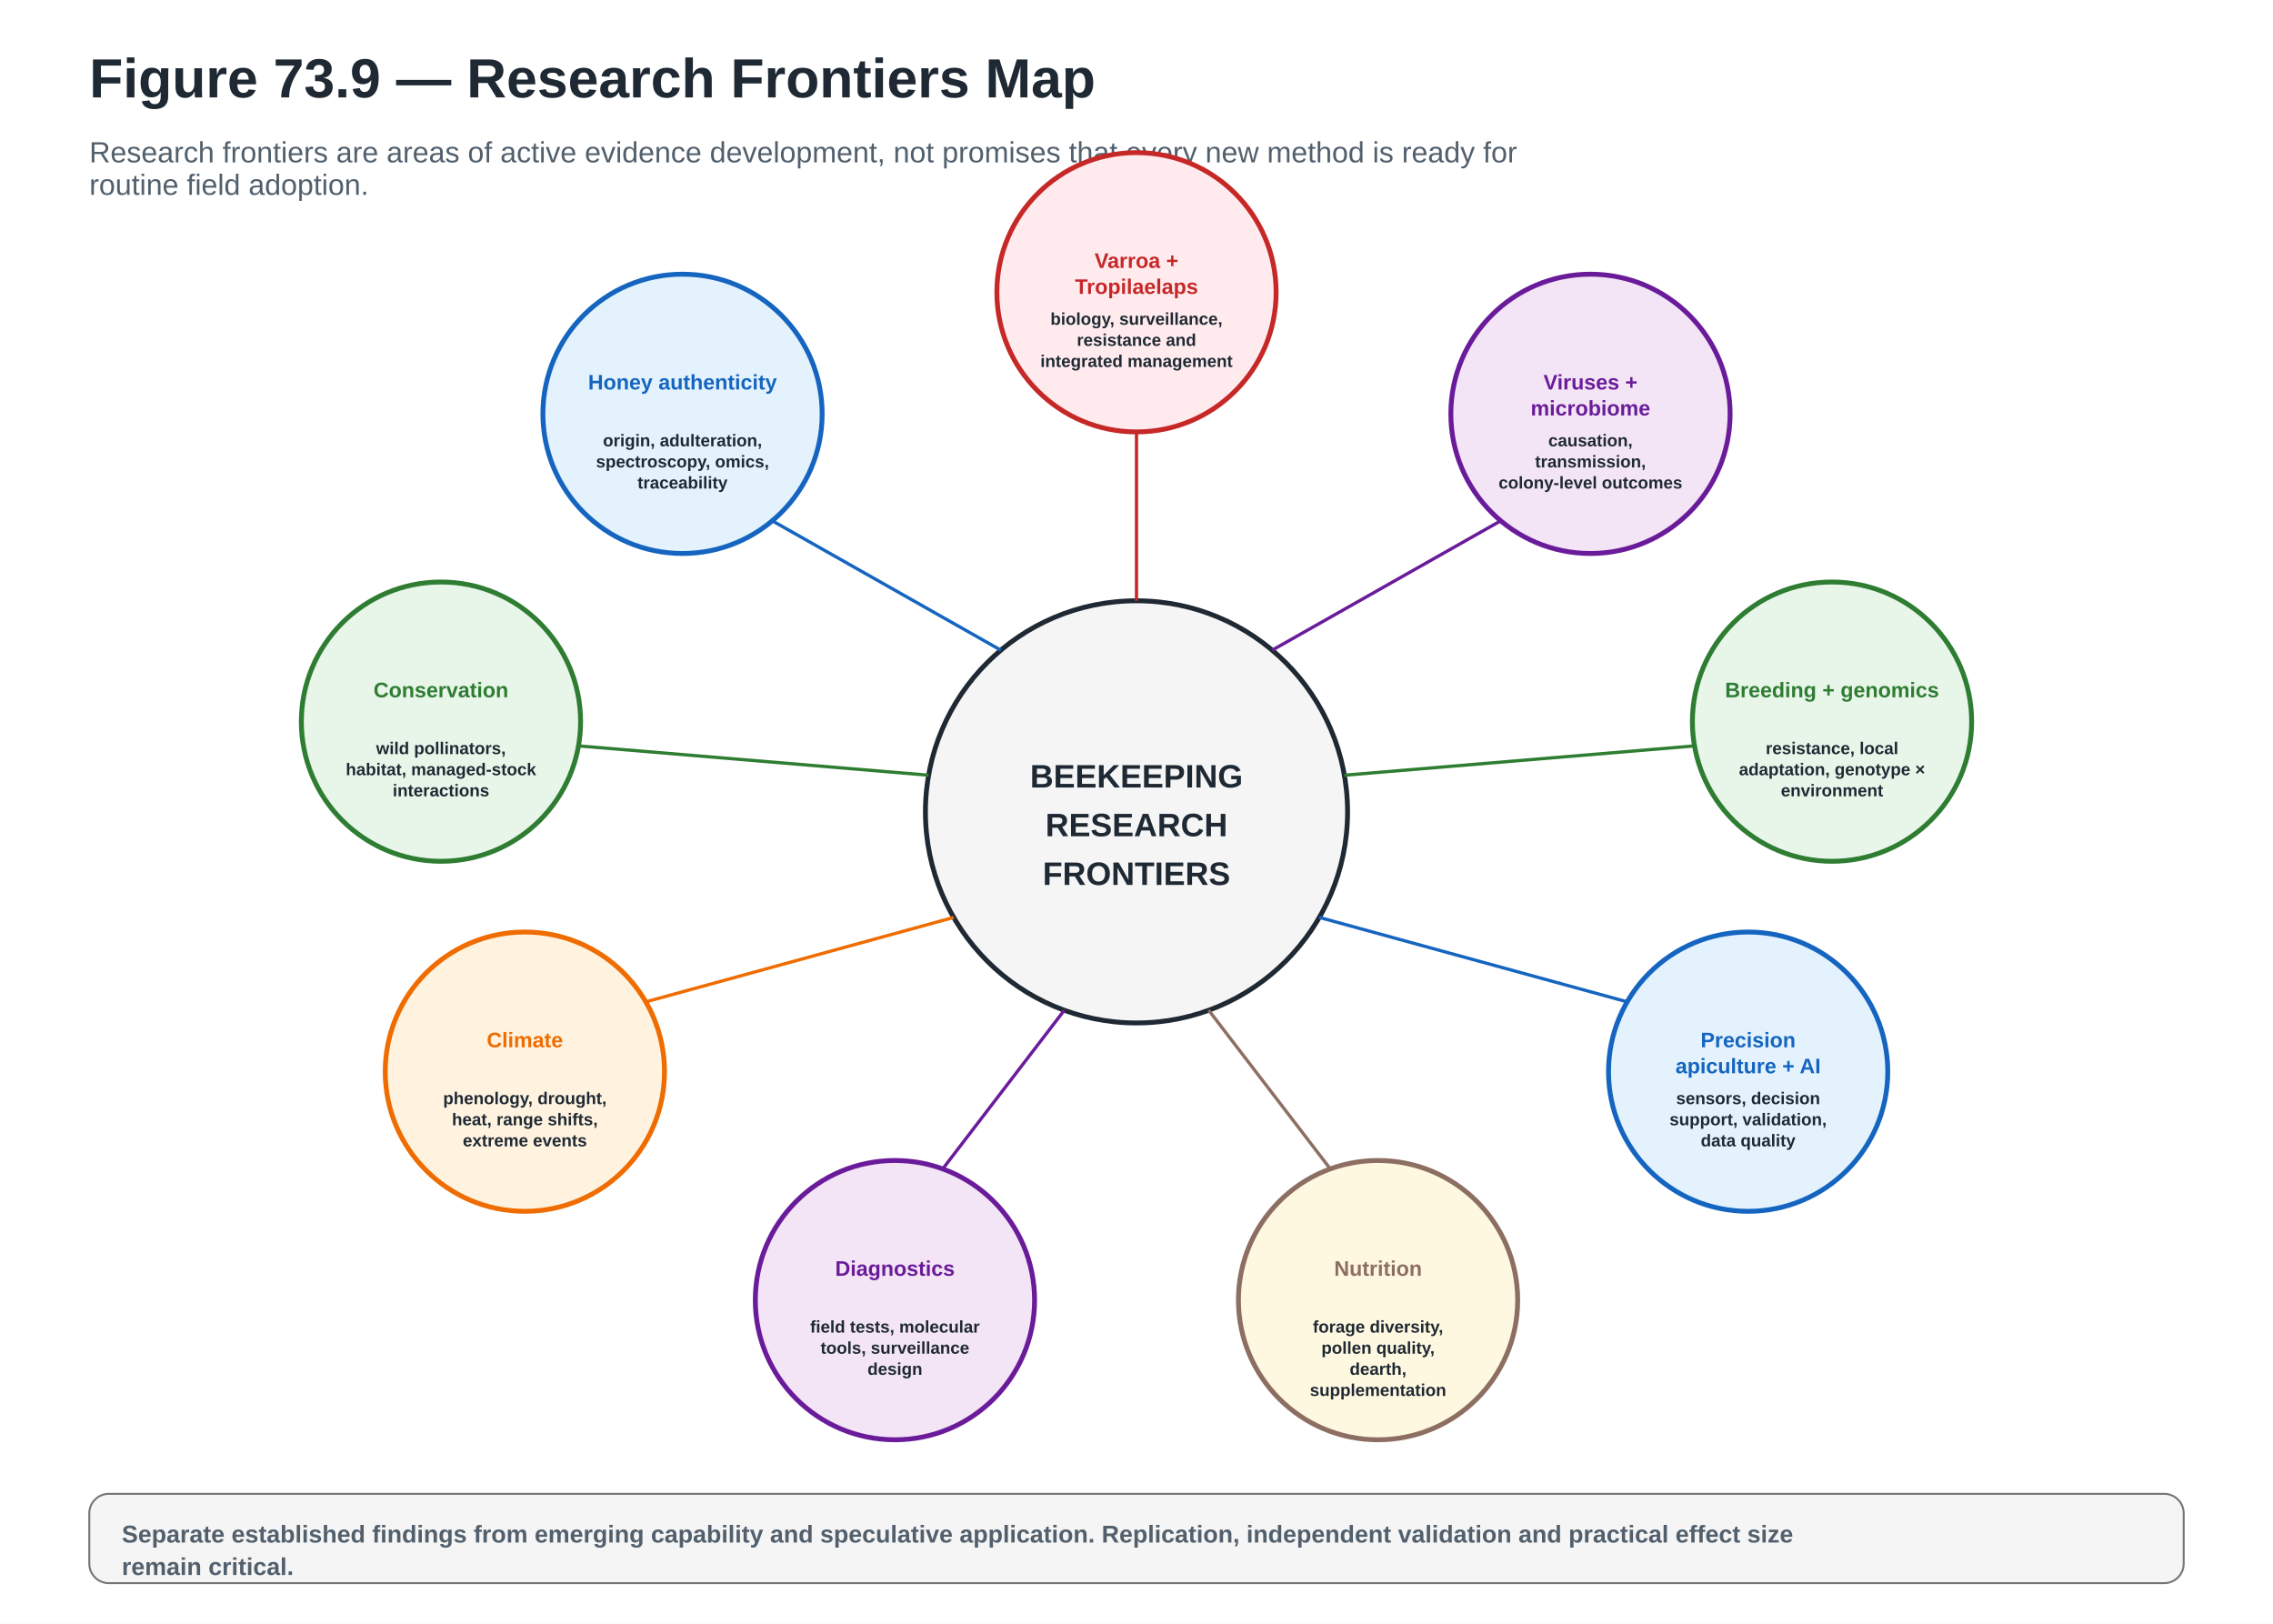
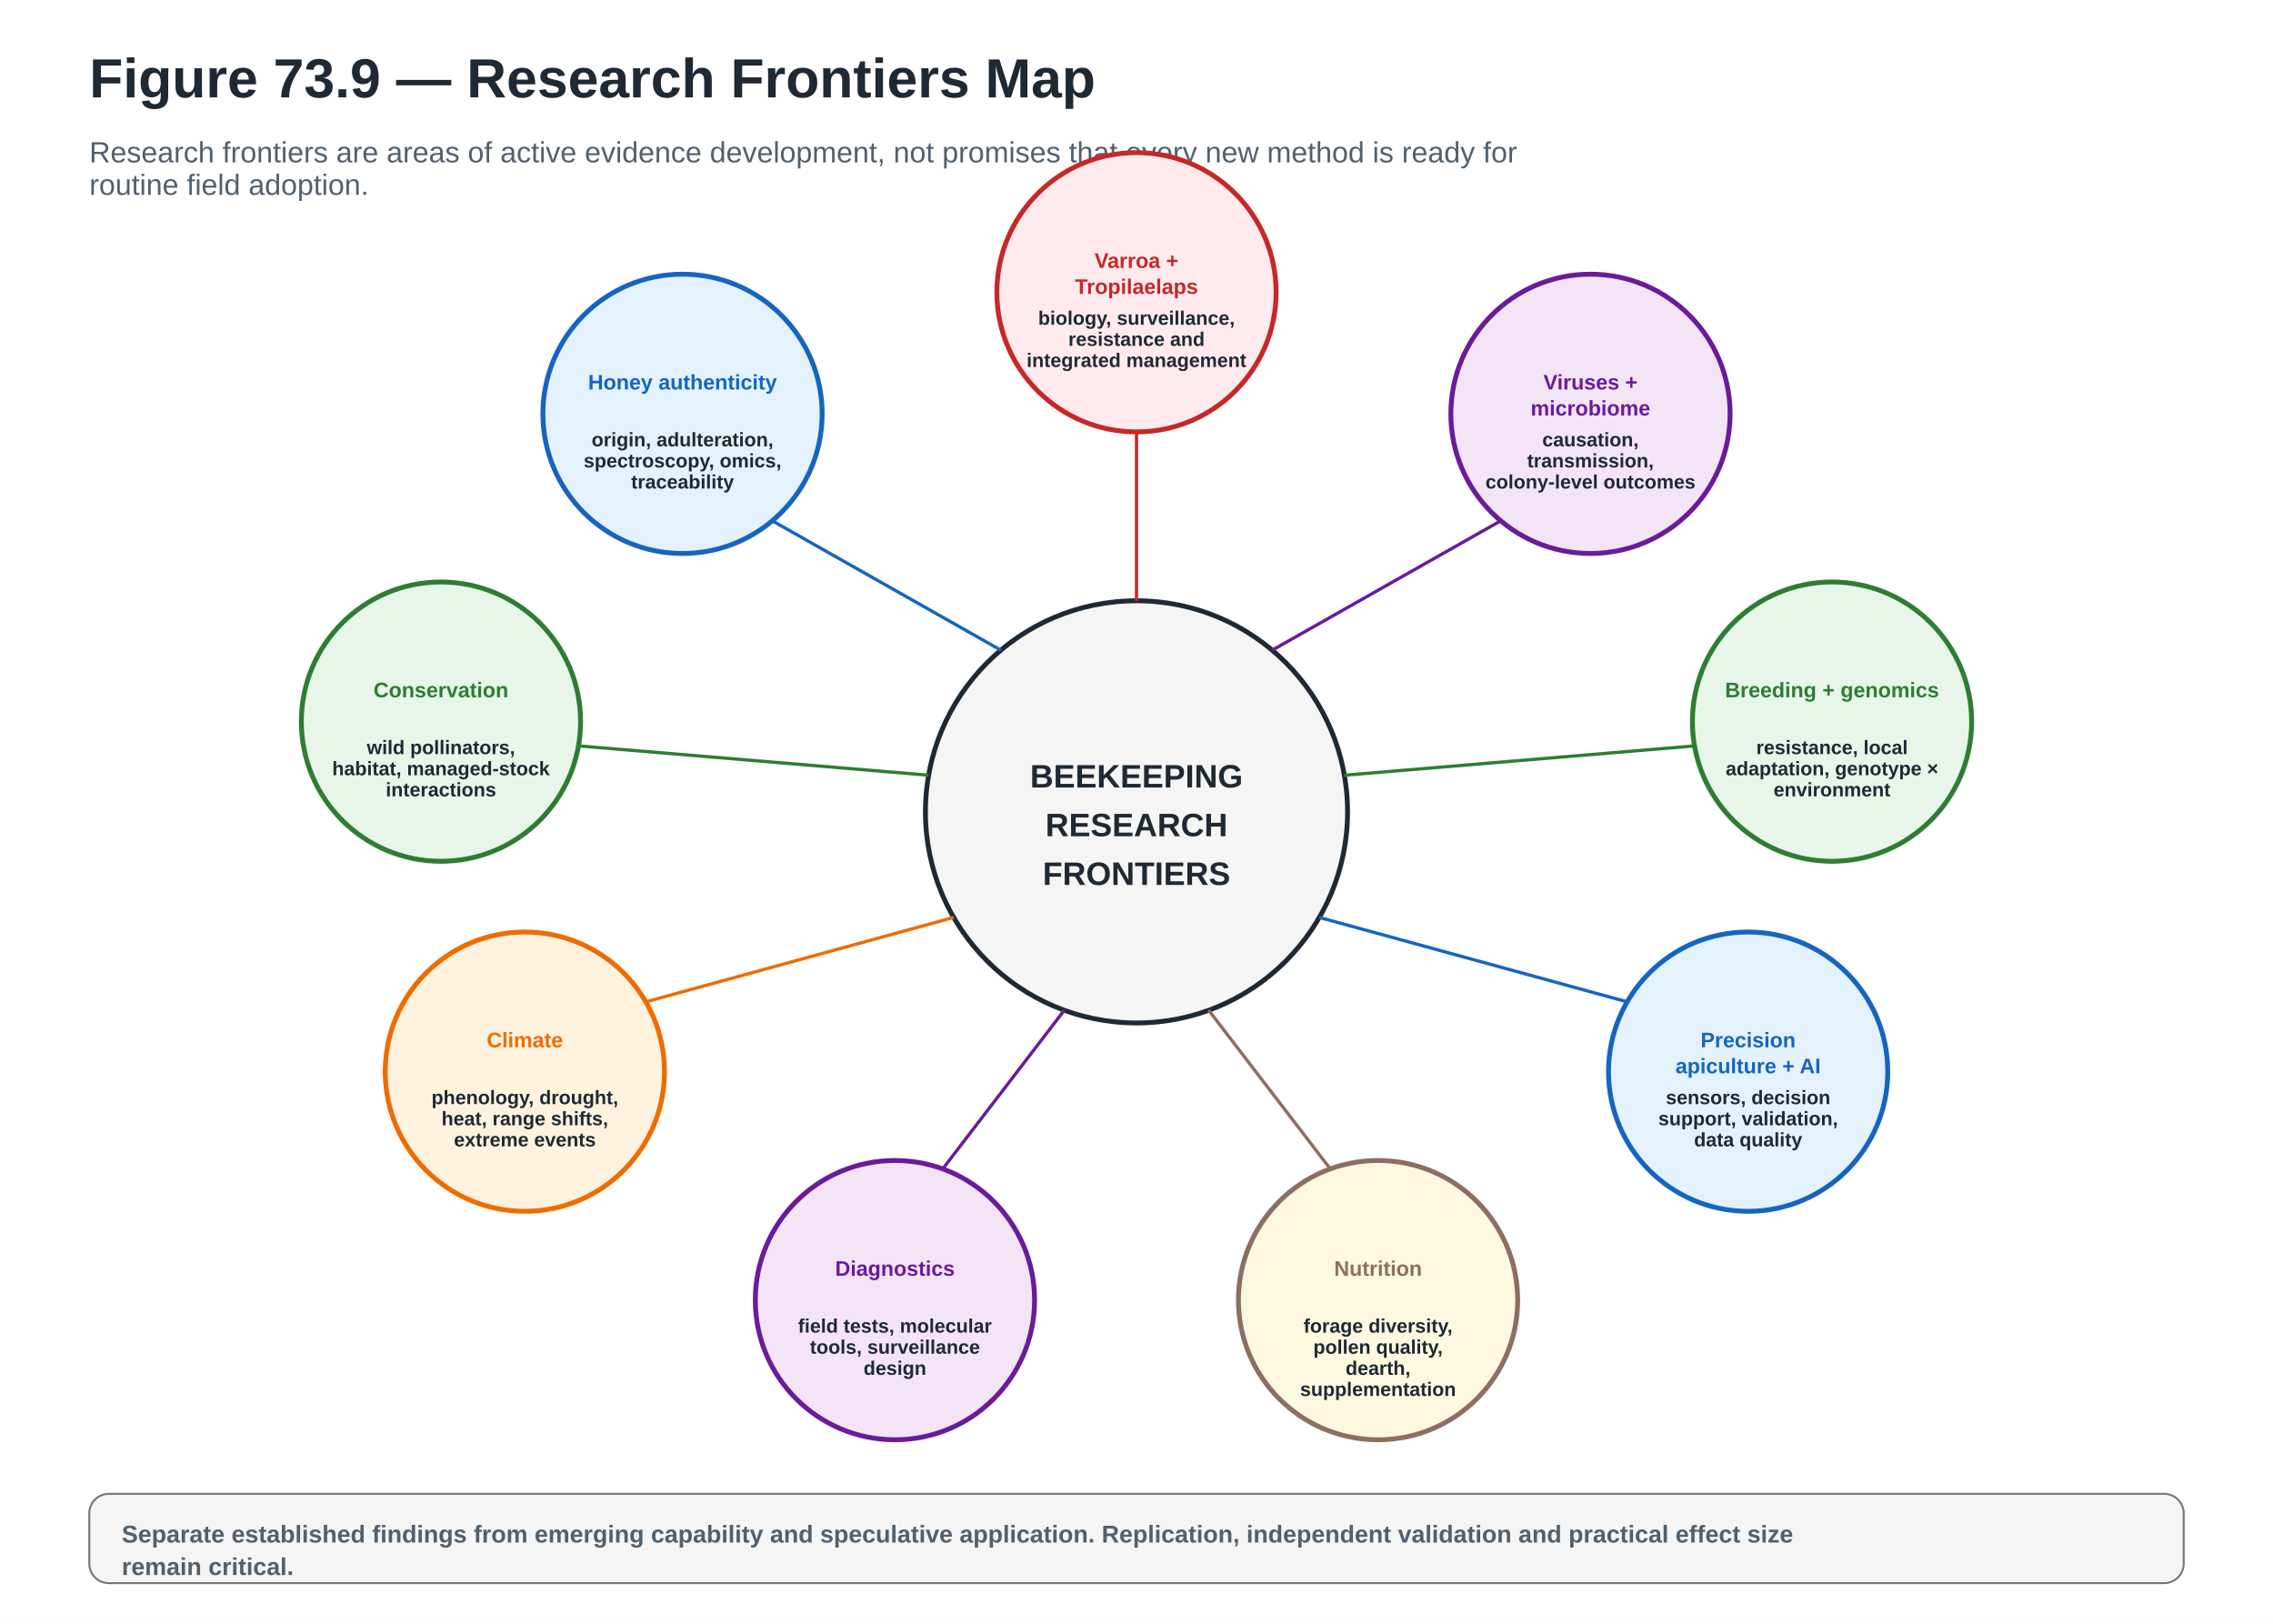
<svg xmlns="http://www.w3.org/2000/svg" width="1400" height="1000" viewBox="0 0 1400 1000" role="img" aria-labelledby="title desc" data-visual-system="PBH-v1" data-canvas-profile="landscape-standard" preserveAspectRatio="xMidYMid meet" data-reconciliation-pass="02">
  <defs>
    <marker id="ab" markerWidth="10" markerHeight="10" refX="8" refY="3" orient="auto">
      <path d="M0,0 L0,6 L9,3 z" fill="#1565C0" />
    </marker>
    <marker id="ag" markerWidth="10" markerHeight="10" refX="8" refY="3" orient="auto">
      <path d="M0,0 L0,6 L9,3 z" fill="#2E7D32" />
    </marker>
    <marker id="ao" markerWidth="10" markerHeight="10" refX="8" refY="3" orient="auto">
      <path d="M0,0 L0,6 L9,3 z" fill="#EF6C00" />
    </marker>
    <marker id="ar" markerWidth="10" markerHeight="10" refX="8" refY="3" orient="auto">
      <path d="M0,0 L0,6 L9,3 z" fill="#C62828" />
    </marker>
    <marker id="ap" markerWidth="10" markerHeight="10" refX="8" refY="3" orient="auto">
      <path d="M0,0 L0,6 L9,3 z" fill="#6A1B9A" />
    </marker>
  </defs>
  <rect width="1400" height="1000" fill="#FFFFFF" />
  <text x="55" y="60" font-family="Arial,Helvetica,sans-serif" font-size="34" font-weight="700" fill="#1F2933" text-anchor="start">Figure 73.9 — Research Frontiers Map</text>
  <text x="55" y="100" font-family="Arial,Helvetica,sans-serif" font-size="18" font-weight="400" fill="#52606D" text-anchor="start">Research frontiers are areas of active evidence development, not promises that every new method is ready for</text>
  <text x="55" y="120" font-family="Arial,Helvetica,sans-serif" font-size="18" font-weight="400" fill="#52606D" text-anchor="start">routine field adoption.</text>
  <circle cx="700" cy="500" r="130" fill="#F5F5F5" stroke="#1F2933" stroke-width="3" />
  <text x="700" y="485" font-family="Arial,Helvetica,sans-serif" font-size="20" font-weight="800" fill="#1F2933" text-anchor="middle">BEEKEEPING</text>
  <text x="700" y="515" font-family="Arial,Helvetica,sans-serif" font-size="20" font-weight="800" fill="#1F2933" text-anchor="middle">RESEARCH</text>
  <text x="700" y="545" font-family="Arial,Helvetica,sans-serif" font-size="20" font-weight="800" fill="#1F2933" text-anchor="middle">FRONTIERS</text>
  <circle cx="700" cy="180" r="86" fill="#FFEBEE" stroke="#C62828" stroke-width="3" />
  <text x="700" y="165" font-family="Arial,Helvetica,sans-serif" font-size="13" font-weight="800" fill="#C62828" text-anchor="middle">Varroa +</text>
  <text x="700" y="181" font-family="Arial,Helvetica,sans-serif" font-size="13" font-weight="800" fill="#C62828" text-anchor="middle">Tropilaelaps</text>
-   <text x="700" y="200" font-family="Arial,Helvetica,sans-serif" font-size="10.5" font-weight="600" fill="#1F2933" text-anchor="middle">biology, surveillance,</text>
-   <text x="700" y="213" font-family="Arial,Helvetica,sans-serif" font-size="10.5" font-weight="600" fill="#1F2933" text-anchor="middle">resistance and</text>
-   <text x="700" y="226" font-family="Arial,Helvetica,sans-serif" font-size="10.5" font-weight="600" fill="#1F2933" text-anchor="middle">integrated management</text>
+   <text x="700" y="200" font-family="Arial,Helvetica,sans-serif" font-size="12" font-weight="600" fill="#1F2933" text-anchor="middle">biology, surveillance,</text>
+   <text x="700" y="213" font-family="Arial,Helvetica,sans-serif" font-size="12" font-weight="600" fill="#1F2933" text-anchor="middle">resistance and</text>
+   <text x="700" y="226" font-family="Arial,Helvetica,sans-serif" font-size="12" font-weight="600" fill="#1F2933" text-anchor="middle">integrated management</text>
  <line x1="700" y1="370" x2="700" y2="266" stroke="#C62828" stroke-width="2" />
  <circle cx="979.613" cy="254.866" r="86" fill="#F3E5F5" stroke="#6A1B9A" stroke-width="3" />
  <text x="979.613" y="239.866" font-family="Arial,Helvetica,sans-serif" font-size="13" font-weight="800" fill="#6A1B9A" text-anchor="middle">Viruses +</text>
  <text x="979.613" y="255.866" font-family="Arial,Helvetica,sans-serif" font-size="13" font-weight="800" fill="#6A1B9A" text-anchor="middle">microbiome</text>
-   <text x="979.613" y="274.866" font-family="Arial,Helvetica,sans-serif" font-size="10.5" font-weight="600" fill="#1F2933" text-anchor="middle">causation,</text>
-   <text x="979.613" y="287.866" font-family="Arial,Helvetica,sans-serif" font-size="10.5" font-weight="600" fill="#1F2933" text-anchor="middle">transmission,</text>
-   <text x="979.613" y="300.866" font-family="Arial,Helvetica,sans-serif" font-size="10.5" font-weight="600" fill="#1F2933" text-anchor="middle">colony-level outcomes</text>
+   <text x="979.613" y="274.866" font-family="Arial,Helvetica,sans-serif" font-size="12" font-weight="600" fill="#1F2933" text-anchor="middle">causation,</text>
+   <text x="979.613" y="287.866" font-family="Arial,Helvetica,sans-serif" font-size="12" font-weight="600" fill="#1F2933" text-anchor="middle">transmission,</text>
+   <text x="979.613" y="300.866" font-family="Arial,Helvetica,sans-serif" font-size="12" font-weight="600" fill="#1F2933" text-anchor="middle">colony-level outcomes</text>
  <line x1="783.562" y1="400.414" x2="924.333" y2="320.746" stroke="#6A1B9A" stroke-width="2" />
  <circle cx="1128.391" cy="444.433" r="86" fill="#E8F5E9" stroke="#2E7D32" stroke-width="3" />
  <text x="1128.391" y="429.433" font-family="Arial,Helvetica,sans-serif" font-size="13" font-weight="800" fill="#2E7D32" text-anchor="middle">Breeding + genomics</text>
-   <text x="1128.391" y="464.433" font-family="Arial,Helvetica,sans-serif" font-size="10.5" font-weight="600" fill="#1F2933" text-anchor="middle">resistance, local</text>
-   <text x="1128.391" y="477.433" font-family="Arial,Helvetica,sans-serif" font-size="10.5" font-weight="600" fill="#1F2933" text-anchor="middle">adaptation, genotype ×</text>
-   <text x="1128.391" y="490.433" font-family="Arial,Helvetica,sans-serif" font-size="10.5" font-weight="600" fill="#1F2933" text-anchor="middle">environment</text>
+   <text x="1128.391" y="464.433" font-family="Arial,Helvetica,sans-serif" font-size="12" font-weight="600" fill="#1F2933" text-anchor="middle">resistance, local</text>
+   <text x="1128.391" y="477.433" font-family="Arial,Helvetica,sans-serif" font-size="12" font-weight="600" fill="#1F2933" text-anchor="middle">adaptation, genotype ×</text>
+   <text x="1128.391" y="490.433" font-family="Arial,Helvetica,sans-serif" font-size="12" font-weight="600" fill="#1F2933" text-anchor="middle">environment</text>
  <line x1="828.025" y1="477.426" x2="1043.698" y2="459.366" stroke="#2E7D32" stroke-width="2" />
  <circle cx="1076.721" cy="660" r="86" fill="#E3F2FD" stroke="#1565C0" stroke-width="3" />
  <text x="1076.721" y="645" font-family="Arial,Helvetica,sans-serif" font-size="13" font-weight="800" fill="#1565C0" text-anchor="middle">Precision</text>
  <text x="1076.721" y="661" font-family="Arial,Helvetica,sans-serif" font-size="13" font-weight="800" fill="#1565C0" text-anchor="middle">apiculture + AI</text>
-   <text x="1076.721" y="680" font-family="Arial,Helvetica,sans-serif" font-size="10.5" font-weight="600" fill="#1F2933" text-anchor="middle">sensors, decision</text>
-   <text x="1076.721" y="693" font-family="Arial,Helvetica,sans-serif" font-size="10.5" font-weight="600" fill="#1F2933" text-anchor="middle">support, validation,</text>
-   <text x="1076.721" y="706" font-family="Arial,Helvetica,sans-serif" font-size="10.5" font-weight="600" fill="#1F2933" text-anchor="middle">data quality</text>
+   <text x="1076.721" y="680" font-family="Arial,Helvetica,sans-serif" font-size="12" font-weight="600" fill="#1F2933" text-anchor="middle">sensors, decision</text>
+   <text x="1076.721" y="693" font-family="Arial,Helvetica,sans-serif" font-size="12" font-weight="600" fill="#1F2933" text-anchor="middle">support, validation,</text>
+   <text x="1076.721" y="706" font-family="Arial,Helvetica,sans-serif" font-size="12" font-weight="600" fill="#1F2933" text-anchor="middle">data quality</text>
  <line x1="812.583" y1="565" x2="1002.243" y2="617" stroke="#1565C0" stroke-width="2" />
  <circle cx="848.779" cy="800.702" r="86" fill="#FFF8E1" stroke="#8D6E63" stroke-width="3" />
  <text x="848.779" y="785.702" font-family="Arial,Helvetica,sans-serif" font-size="13" font-weight="800" fill="#8D6E63" text-anchor="middle">Nutrition</text>
-   <text x="848.779" y="820.702" font-family="Arial,Helvetica,sans-serif" font-size="10.5" font-weight="600" fill="#1F2933" text-anchor="middle">forage diversity,</text>
-   <text x="848.779" y="833.702" font-family="Arial,Helvetica,sans-serif" font-size="10.5" font-weight="600" fill="#1F2933" text-anchor="middle">pollen quality,</text>
-   <text x="848.779" y="846.702" font-family="Arial,Helvetica,sans-serif" font-size="10.5" font-weight="600" fill="#1F2933" text-anchor="middle">dearth,</text>
-   <text x="848.779" y="859.702" font-family="Arial,Helvetica,sans-serif" font-size="10.5" font-weight="600" fill="#1F2933" text-anchor="middle">supplementation</text>
+   <text x="848.779" y="820.702" font-family="Arial,Helvetica,sans-serif" font-size="12" font-weight="600" fill="#1F2933" text-anchor="middle">forage diversity,</text>
+   <text x="848.779" y="833.702" font-family="Arial,Helvetica,sans-serif" font-size="12" font-weight="600" fill="#1F2933" text-anchor="middle">pollen quality,</text>
+   <text x="848.779" y="846.702" font-family="Arial,Helvetica,sans-serif" font-size="12" font-weight="600" fill="#1F2933" text-anchor="middle">dearth,</text>
+   <text x="848.779" y="859.702" font-family="Arial,Helvetica,sans-serif" font-size="12" font-weight="600" fill="#1F2933" text-anchor="middle">supplementation</text>
  <line x1="744.463" y1="622.16" x2="819.365" y2="719.888" stroke="#8D6E63" stroke-width="2" />
  <circle cx="551.221" cy="800.702" r="86" fill="#F3E5F5" stroke="#6A1B9A" stroke-width="3" />
  <text x="551.221" y="785.702" font-family="Arial,Helvetica,sans-serif" font-size="13" font-weight="800" fill="#6A1B9A" text-anchor="middle">Diagnostics</text>
-   <text x="551.221" y="820.702" font-family="Arial,Helvetica,sans-serif" font-size="10.5" font-weight="600" fill="#1F2933" text-anchor="middle">field tests, molecular</text>
-   <text x="551.221" y="833.702" font-family="Arial,Helvetica,sans-serif" font-size="10.5" font-weight="600" fill="#1F2933" text-anchor="middle">tools, surveillance</text>
-   <text x="551.221" y="846.702" font-family="Arial,Helvetica,sans-serif" font-size="10.5" font-weight="600" fill="#1F2933" text-anchor="middle">design</text>
+   <text x="551.221" y="820.702" font-family="Arial,Helvetica,sans-serif" font-size="12" font-weight="600" fill="#1F2933" text-anchor="middle">field tests, molecular</text>
+   <text x="551.221" y="833.702" font-family="Arial,Helvetica,sans-serif" font-size="12" font-weight="600" fill="#1F2933" text-anchor="middle">tools, surveillance</text>
+   <text x="551.221" y="846.702" font-family="Arial,Helvetica,sans-serif" font-size="12" font-weight="600" fill="#1F2933" text-anchor="middle">design</text>
  <line x1="655.537" y1="622.16" x2="580.635" y2="719.888" stroke="#6A1B9A" stroke-width="2" />
  <circle cx="323.279" cy="660" r="86" fill="#FFF3E0" stroke="#EF6C00" stroke-width="3" />
  <text x="323.279" y="645" font-family="Arial,Helvetica,sans-serif" font-size="13" font-weight="800" fill="#EF6C00" text-anchor="middle">Climate</text>
-   <text x="323.279" y="680" font-family="Arial,Helvetica,sans-serif" font-size="10.5" font-weight="600" fill="#1F2933" text-anchor="middle">phenology, drought,</text>
-   <text x="323.279" y="693" font-family="Arial,Helvetica,sans-serif" font-size="10.5" font-weight="600" fill="#1F2933" text-anchor="middle">heat, range shifts,</text>
-   <text x="323.279" y="706" font-family="Arial,Helvetica,sans-serif" font-size="10.5" font-weight="600" fill="#1F2933" text-anchor="middle">extreme events</text>
+   <text x="323.279" y="680" font-family="Arial,Helvetica,sans-serif" font-size="12" font-weight="600" fill="#1F2933" text-anchor="middle">phenology, drought,</text>
+   <text x="323.279" y="693" font-family="Arial,Helvetica,sans-serif" font-size="12" font-weight="600" fill="#1F2933" text-anchor="middle">heat, range shifts,</text>
+   <text x="323.279" y="706" font-family="Arial,Helvetica,sans-serif" font-size="12" font-weight="600" fill="#1F2933" text-anchor="middle">extreme events</text>
  <line x1="587.417" y1="565" x2="397.757" y2="617" stroke="#EF6C00" stroke-width="2" />
  <circle cx="271.609" cy="444.433" r="86" fill="#E8F5E9" stroke="#2E7D32" stroke-width="3" />
  <text x="271.609" y="429.433" font-family="Arial,Helvetica,sans-serif" font-size="13" font-weight="800" fill="#2E7D32" text-anchor="middle">Conservation</text>
-   <text x="271.609" y="464.433" font-family="Arial,Helvetica,sans-serif" font-size="10.5" font-weight="600" fill="#1F2933" text-anchor="middle">wild pollinators,</text>
-   <text x="271.609" y="477.433" font-family="Arial,Helvetica,sans-serif" font-size="10.5" font-weight="600" fill="#1F2933" text-anchor="middle">habitat, managed-stock</text>
-   <text x="271.609" y="490.433" font-family="Arial,Helvetica,sans-serif" font-size="10.5" font-weight="600" fill="#1F2933" text-anchor="middle">interactions</text>
+   <text x="271.609" y="464.433" font-family="Arial,Helvetica,sans-serif" font-size="12" font-weight="600" fill="#1F2933" text-anchor="middle">wild pollinators,</text>
+   <text x="271.609" y="477.433" font-family="Arial,Helvetica,sans-serif" font-size="12" font-weight="600" fill="#1F2933" text-anchor="middle">habitat, managed-stock</text>
+   <text x="271.609" y="490.433" font-family="Arial,Helvetica,sans-serif" font-size="12" font-weight="600" fill="#1F2933" text-anchor="middle">interactions</text>
  <line x1="571.975" y1="477.426" x2="356.302" y2="459.366" stroke="#2E7D32" stroke-width="2" />
  <circle cx="420.387" cy="254.866" r="86" fill="#E3F2FD" stroke="#1565C0" stroke-width="3" />
  <text x="420.387" y="239.866" font-family="Arial,Helvetica,sans-serif" font-size="13" font-weight="800" fill="#1565C0" text-anchor="middle">Honey authenticity</text>
-   <text x="420.387" y="274.866" font-family="Arial,Helvetica,sans-serif" font-size="10.5" font-weight="600" fill="#1F2933" text-anchor="middle">origin, adulteration,</text>
-   <text x="420.387" y="287.866" font-family="Arial,Helvetica,sans-serif" font-size="10.5" font-weight="600" fill="#1F2933" text-anchor="middle">spectroscopy, omics,</text>
-   <text x="420.387" y="300.866" font-family="Arial,Helvetica,sans-serif" font-size="10.5" font-weight="600" fill="#1F2933" text-anchor="middle">traceability</text>
+   <text x="420.387" y="274.866" font-family="Arial,Helvetica,sans-serif" font-size="12" font-weight="600" fill="#1F2933" text-anchor="middle">origin, adulteration,</text>
+   <text x="420.387" y="287.866" font-family="Arial,Helvetica,sans-serif" font-size="12" font-weight="600" fill="#1F2933" text-anchor="middle">spectroscopy, omics,</text>
+   <text x="420.387" y="300.866" font-family="Arial,Helvetica,sans-serif" font-size="12" font-weight="600" fill="#1F2933" text-anchor="middle">traceability</text>
  <line x1="616.438" y1="400.414" x2="475.667" y2="320.746" stroke="#1565C0" stroke-width="2" />
  <rect x="55" y="920" width="1290" height="55" rx="12" fill="#F5F5F5" stroke="#757575" stroke-width="1.2" />
  <text x="75" y="950" font-family="Arial,Helvetica,sans-serif" font-size="15" font-weight="600" fill="#52606D" text-anchor="start">Separate established findings from emerging capability and speculative application. Replication, independent validation and practical effect size</text>
  <text x="75" y="970" font-family="Arial,Helvetica,sans-serif" font-size="15" font-weight="600" fill="#52606D" text-anchor="start">remain critical.</text>
</svg>
